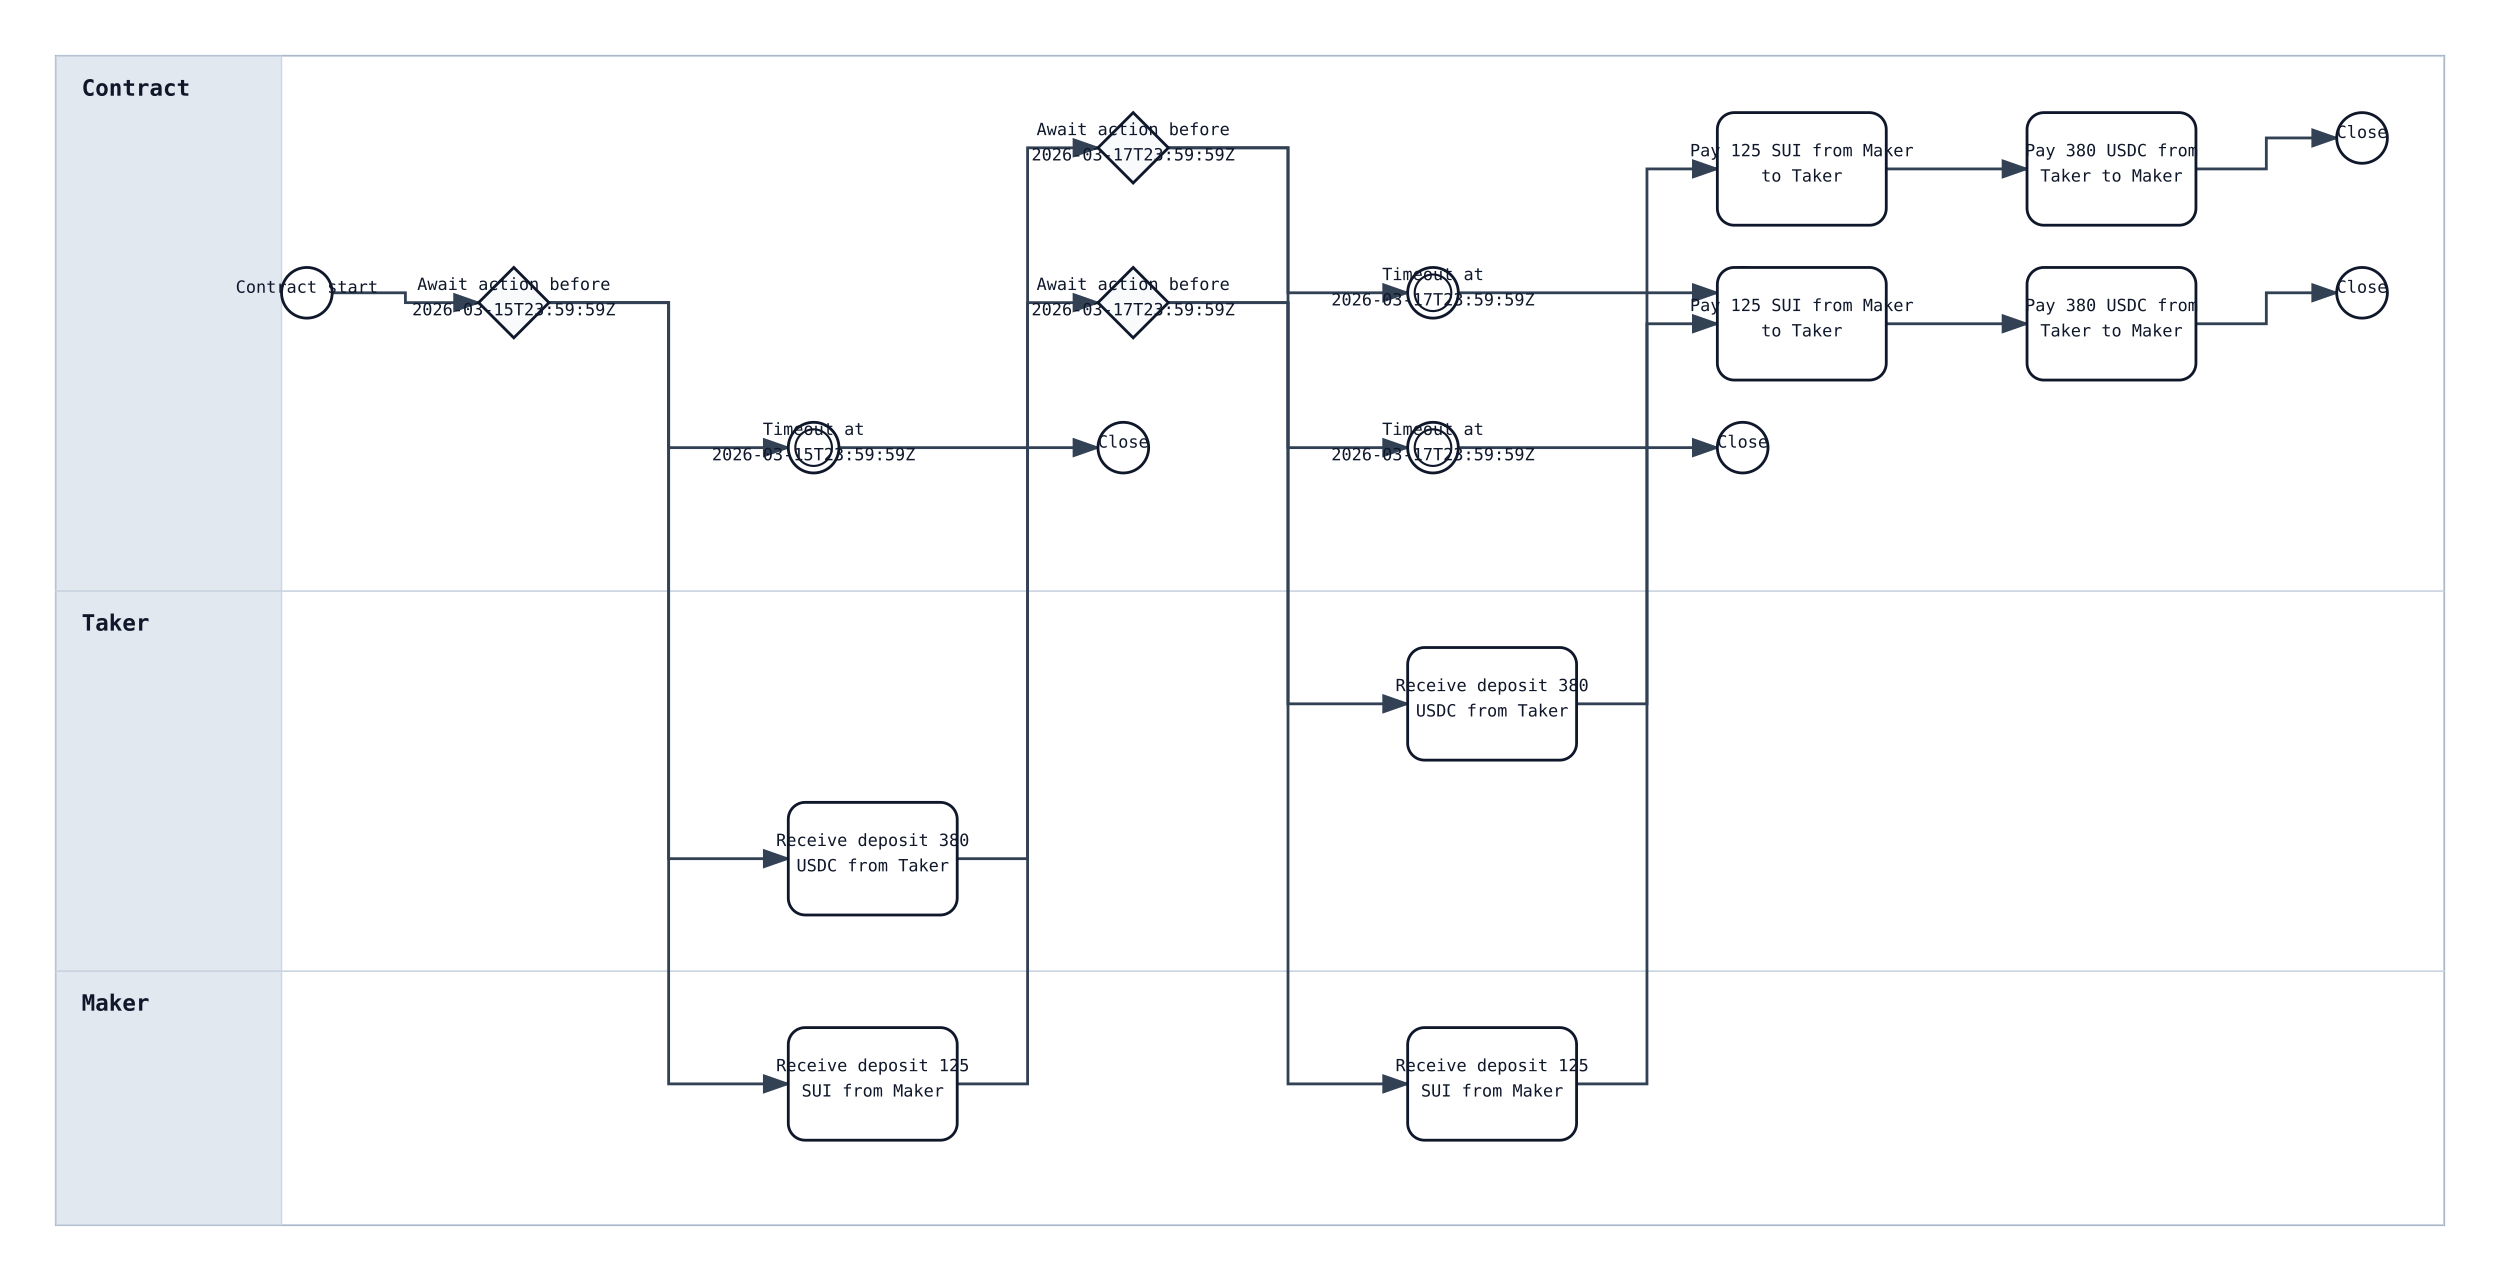
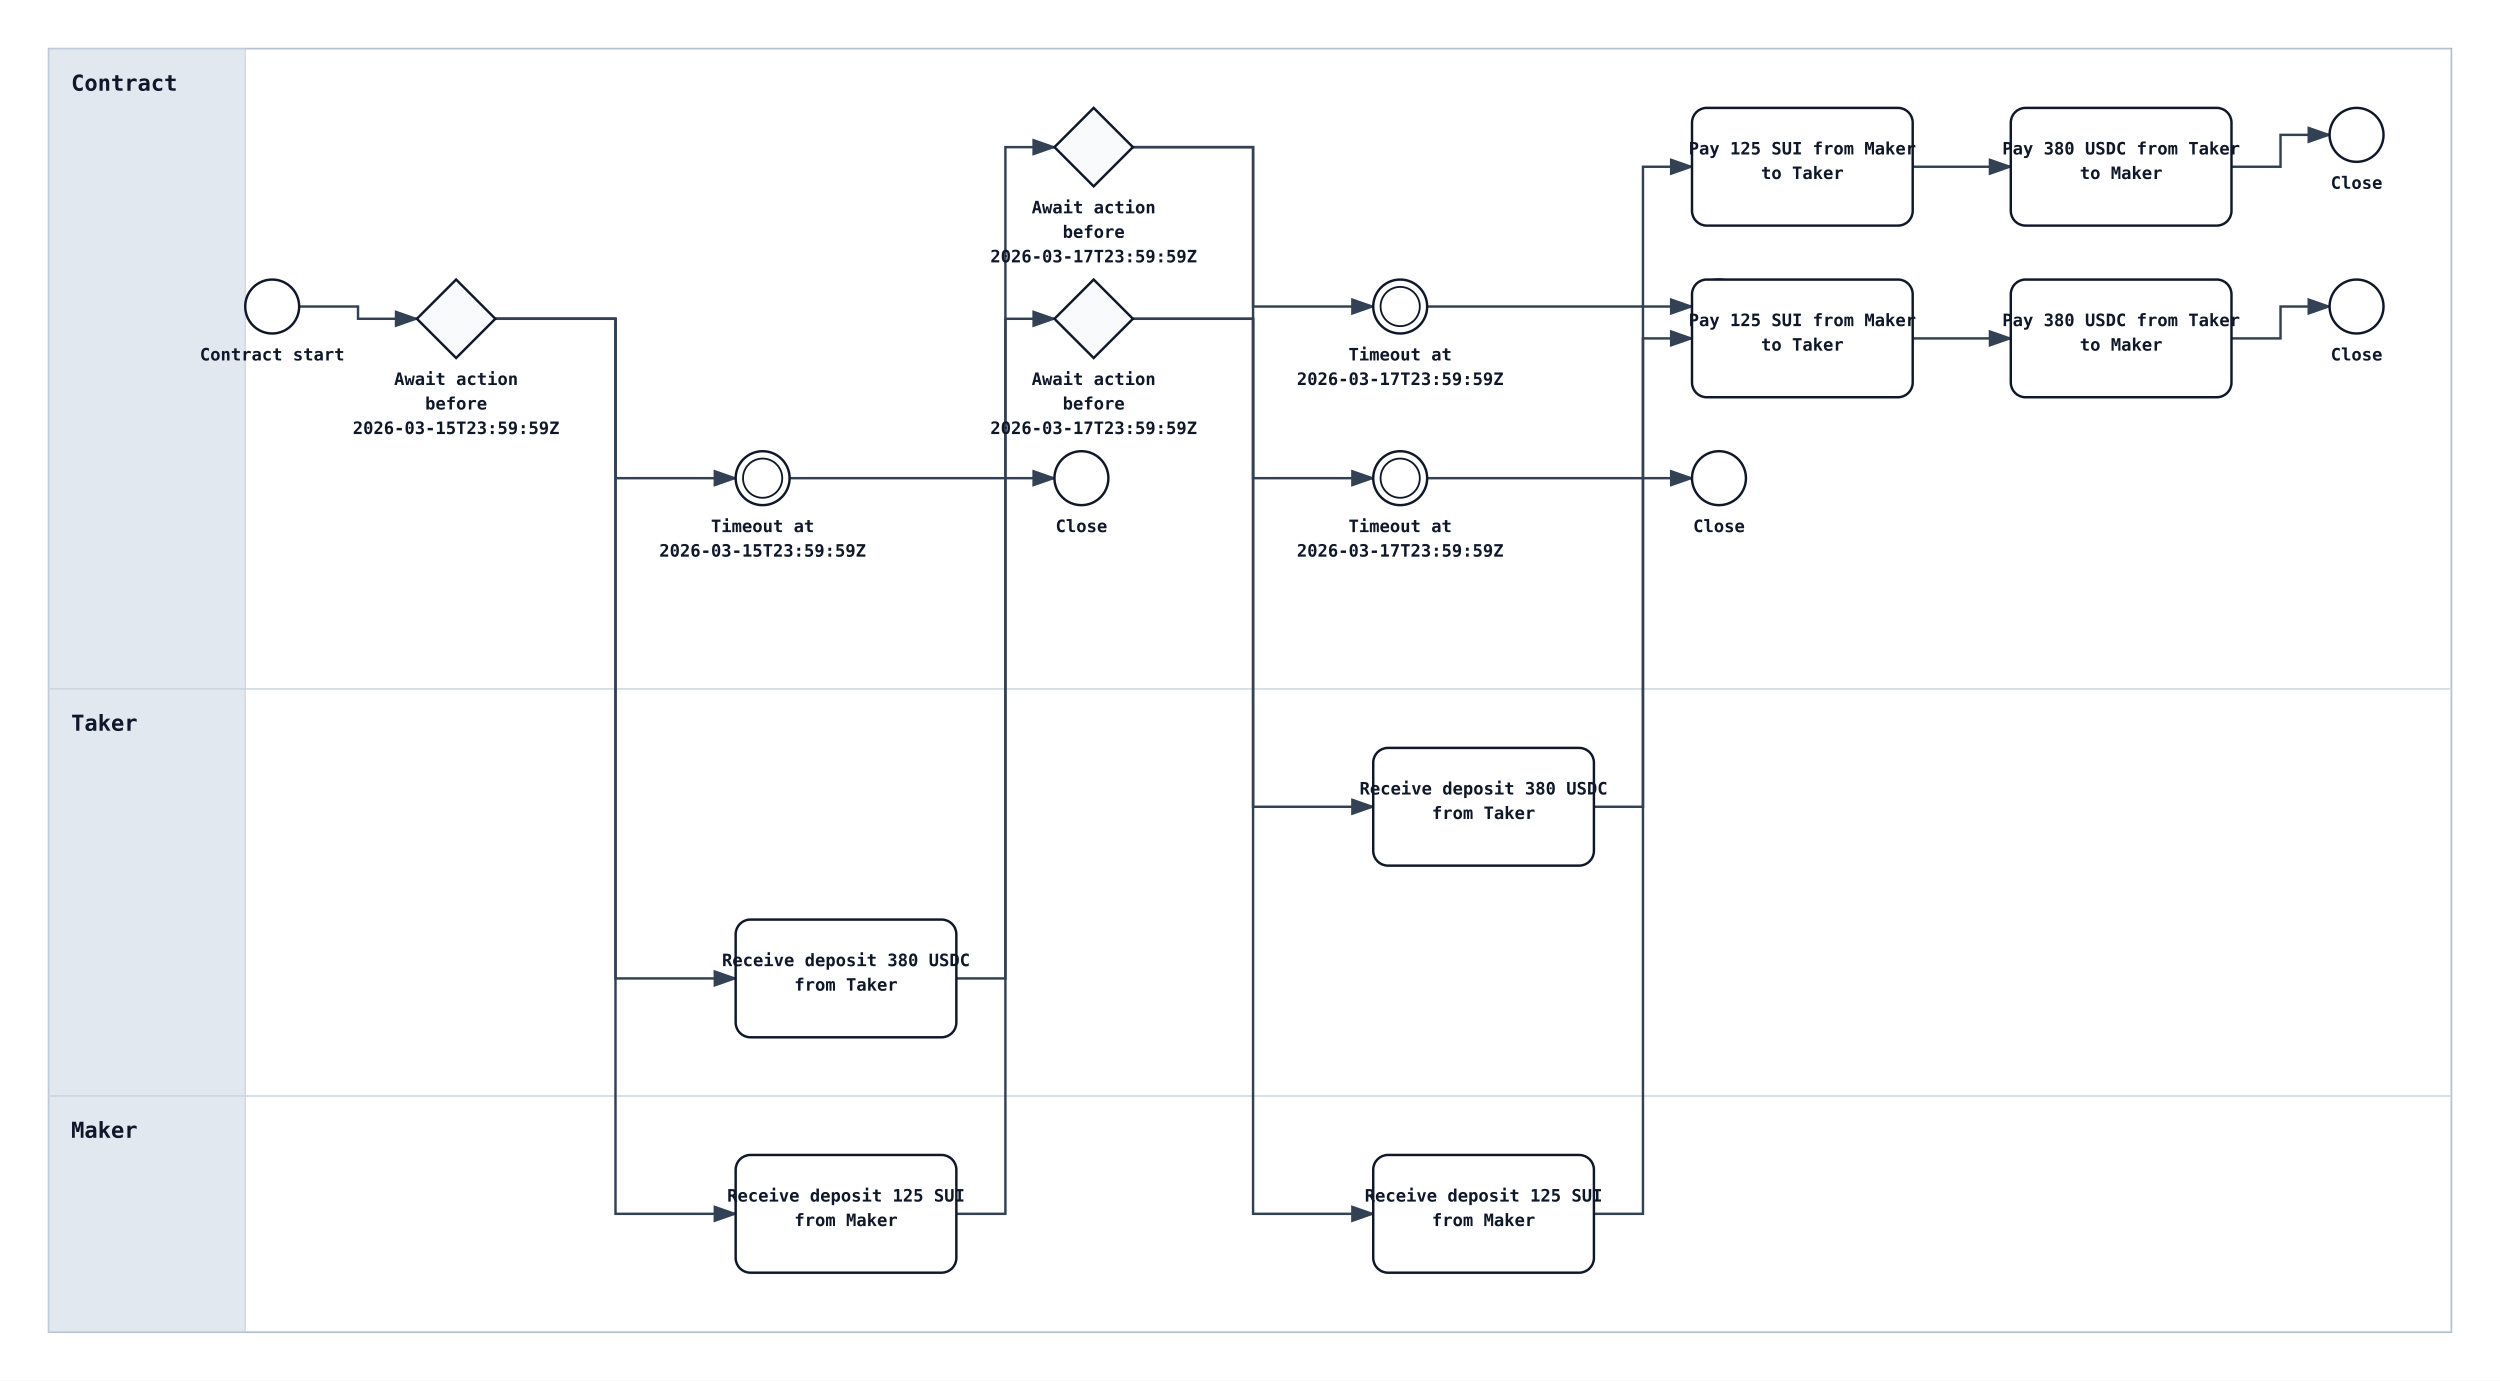
- <svg xmlns="http://www.w3.org/2000/svg" width="1776" height="910" viewBox="0 0 1776 910">
+ <svg xmlns="http://www.w3.org/2000/svg" width="2039" height="1126" viewBox="0 0 2039 1126">
  <defs>
    <marker id="arrowhead" markerWidth="10" markerHeight="7" refX="9" refY="3.5" orient="auto" markerUnits="strokeWidth">
      <polygon points="0 0, 10 3.5, 0 7" fill="#334155" />
    </marker>
  </defs>
-   <rect x="0" y="0" width="1776" height="910" fill="#ffffff" />
-   <rect x="40" y="40" width="1696" height="830" fill="#f8fafc" stroke="#94a3b8" stroke-width="2" />
-   <rect x="40" y="40" width="1696" height="380" fill="#ffffff" stroke="#cbd5e1" stroke-width="1" />
-   <rect x="40" y="40" width="160" height="380" fill="#e2e8f0" stroke="#cbd5e1" stroke-width="1" />
-   <text x="58" y="68" font-family="monospace" font-size="16" font-weight="700" fill="#0f172a">Contract</text>
-   <rect x="40" y="420" width="1696" height="270" fill="#ffffff" stroke="#cbd5e1" stroke-width="1" />
-   <rect x="40" y="420" width="160" height="270" fill="#e2e8f0" stroke="#cbd5e1" stroke-width="1" />
-   <text x="58" y="448" font-family="monospace" font-size="16" font-weight="700" fill="#0f172a">Taker</text>
-   <rect x="40" y="690" width="1696" height="180" fill="#ffffff" stroke="#cbd5e1" stroke-width="1" />
-   <rect x="40" y="690" width="160" height="180" fill="#e2e8f0" stroke="#cbd5e1" stroke-width="1" />
-   <text x="58" y="718" font-family="monospace" font-size="16" font-weight="700" fill="#0f172a">Maker</text>
-   <polyline points="236,208 288,208 288,215 340,215" fill="none" stroke="#334155" stroke-width="2" marker-end="url(#arrowhead)" />
-   <polyline points="390,215 475,215 475,770 560,770" fill="none" stroke="#334155" stroke-width="2" marker-end="url(#arrowhead)" />
-   <polyline points="680,770 730,770 730,105 780,105" fill="none" stroke="#334155" stroke-width="2" marker-end="url(#arrowhead)" />
-   <polyline points="830,105 915,105 915,500 1000,500" fill="none" stroke="#334155" stroke-width="2" marker-end="url(#arrowhead)" />
-   <polyline points="1120,500 1170,500 1170,120 1220,120" fill="none" stroke="#334155" stroke-width="2" marker-end="url(#arrowhead)" />
-   <polyline points="1340,120 1440,120" fill="none" stroke="#334155" stroke-width="2" marker-end="url(#arrowhead)" />
-   <polyline points="1560,120 1610,120 1610,98 1660,98" fill="none" stroke="#334155" stroke-width="2" marker-end="url(#arrowhead)" />
-   <polyline points="830,105 915,105 915,208 1000,208" fill="none" stroke="#334155" stroke-width="2" marker-end="url(#arrowhead)" />
-   <polyline points="1036,208 1220,208" fill="none" stroke="#334155" stroke-width="2" marker-end="url(#arrowhead)" />
-   <polyline points="390,215 475,215 475,610 560,610" fill="none" stroke="#334155" stroke-width="2" marker-end="url(#arrowhead)" />
-   <polyline points="680,610 730,610 730,215 780,215" fill="none" stroke="#334155" stroke-width="2" marker-end="url(#arrowhead)" />
-   <polyline points="830,215 915,215 915,770 1000,770" fill="none" stroke="#334155" stroke-width="2" marker-end="url(#arrowhead)" />
-   <polyline points="1120,770 1170,770 1170,230 1220,230" fill="none" stroke="#334155" stroke-width="2" marker-end="url(#arrowhead)" />
-   <polyline points="1340,230 1440,230" fill="none" stroke="#334155" stroke-width="2" marker-end="url(#arrowhead)" />
-   <polyline points="1560,230 1610,230 1610,208 1660,208" fill="none" stroke="#334155" stroke-width="2" marker-end="url(#arrowhead)" />
-   <polyline points="830,215 915,215 915,318 1000,318" fill="none" stroke="#334155" stroke-width="2" marker-end="url(#arrowhead)" />
-   <polyline points="1036,318 1220,318" fill="none" stroke="#334155" stroke-width="2" marker-end="url(#arrowhead)" />
-   <polyline points="390,215 475,215 475,318 560,318" fill="none" stroke="#334155" stroke-width="2" marker-end="url(#arrowhead)" />
-   <polyline points="596,318 780,318" fill="none" stroke="#334155" stroke-width="2" marker-end="url(#arrowhead)" />
+   <rect x="0" y="0" width="2039" height="1126" fill="#ffffff" />
+   <rect x="40" y="40" width="1959" height="1046" fill="#f8fafc" stroke="#94a3b8" stroke-width="2" />
+   <rect x="40" y="40" width="1959" height="522" fill="#ffffff" stroke="#cbd5e1" stroke-width="1" />
+   <rect x="40" y="40" width="160" height="522" fill="#e2e8f0" stroke="#cbd5e1" stroke-width="1" />
+   <text x="58" y="74" font-family="monospace" font-size="18" font-weight="700" fill="#0f172a">Contract</text>
+   <rect x="40" y="562" width="1959" height="332" fill="#ffffff" stroke="#cbd5e1" stroke-width="1" />
+   <rect x="40" y="562" width="160" height="332" fill="#e2e8f0" stroke="#cbd5e1" stroke-width="1" />
+   <text x="58" y="596" font-family="monospace" font-size="18" font-weight="700" fill="#0f172a">Taker</text>
+   <rect x="40" y="894" width="1959" height="192" fill="#ffffff" stroke="#cbd5e1" stroke-width="1" />
+   <rect x="40" y="894" width="160" height="192" fill="#e2e8f0" stroke="#cbd5e1" stroke-width="1" />
+   <text x="58" y="928" font-family="monospace" font-size="18" font-weight="700" fill="#0f172a">Maker</text>
+   <polyline points="244,250 292,250 292,260 340,260" fill="none" stroke="#334155" stroke-width="2" marker-end="url(#arrowhead)" />
+   <polyline points="404,260 502,260 502,990 600,990" fill="none" stroke="#334155" stroke-width="2" marker-end="url(#arrowhead)" />
+   <polyline points="780,990 820,990 820,120 860,120" fill="none" stroke="#334155" stroke-width="2" marker-end="url(#arrowhead)" />
+   <polyline points="924,120 1022,120 1022,658 1120,658" fill="none" stroke="#334155" stroke-width="2" marker-end="url(#arrowhead)" />
+   <polyline points="1300,658 1340,658 1340,136 1380,136" fill="none" stroke="#334155" stroke-width="2" marker-end="url(#arrowhead)" />
+   <polyline points="1560,136 1640,136" fill="none" stroke="#334155" stroke-width="2" marker-end="url(#arrowhead)" />
+   <polyline points="1820,136 1860,136 1860,110 1900,110" fill="none" stroke="#334155" stroke-width="2" marker-end="url(#arrowhead)" />
+   <polyline points="924,120 1022,120 1022,250 1120,250" fill="none" stroke="#334155" stroke-width="2" marker-end="url(#arrowhead)" />
+   <polyline points="1164,250 1380,250" fill="none" stroke="#334155" stroke-width="2" marker-end="url(#arrowhead)" />
+   <polyline points="404,260 502,260 502,798 600,798" fill="none" stroke="#334155" stroke-width="2" marker-end="url(#arrowhead)" />
+   <polyline points="780,798 820,798 820,260 860,260" fill="none" stroke="#334155" stroke-width="2" marker-end="url(#arrowhead)" />
+   <polyline points="924,260 1022,260 1022,990 1120,990" fill="none" stroke="#334155" stroke-width="2" marker-end="url(#arrowhead)" />
+   <polyline points="1300,990 1340,990 1340,276 1380,276" fill="none" stroke="#334155" stroke-width="2" marker-end="url(#arrowhead)" />
+   <polyline points="1560,276 1640,276" fill="none" stroke="#334155" stroke-width="2" marker-end="url(#arrowhead)" />
+   <polyline points="1820,276 1860,276 1860,250 1900,250" fill="none" stroke="#334155" stroke-width="2" marker-end="url(#arrowhead)" />
+   <polyline points="924,260 1022,260 1022,390 1120,390" fill="none" stroke="#334155" stroke-width="2" marker-end="url(#arrowhead)" />
+   <polyline points="1164,390 1380,390" fill="none" stroke="#334155" stroke-width="2" marker-end="url(#arrowhead)" />
+   <polyline points="404,260 502,260 502,390 600,390" fill="none" stroke="#334155" stroke-width="2" marker-end="url(#arrowhead)" />
+   <polyline points="644,390 860,390" fill="none" stroke="#334155" stroke-width="2" marker-end="url(#arrowhead)" />
  <g id="startEvent_1">
-     <circle cx="218" cy="208" r="18" fill="#ffffff" stroke="#0f172a" stroke-width="2" />
-     <text x="218" y="208" text-anchor="middle" font-family="monospace" font-size="12" fill="#0f172a">Contract start</text>
+     <circle cx="222" cy="250" r="22" fill="#ffffff" stroke="#0f172a" stroke-width="2" />
+     <text x="222" y="294" text-anchor="middle" font-family="monospace" font-size="14" font-weight="600" fill="#0f172a">Contract start</text>
  </g>
  <g id="eventBasedGateway_2">
-     <polygon points="365,190 390,215 365,240 340,215" fill="#f8fafc" stroke="#0f172a" stroke-width="2" />
-     <text x="365" y="206" text-anchor="middle" font-family="monospace" font-size="12" fill="#0f172a">Await action before</text>
-     <text x="365" y="224" text-anchor="middle" font-family="monospace" font-size="12" fill="#0f172a">2026-03-15T23:59:59Z</text>
+     <polygon points="372,228 404,260 372,292 340,260" fill="#f8fafc" stroke="#0f172a" stroke-width="2" />
+     <text x="372" y="314" text-anchor="middle" font-family="monospace" font-size="14" font-weight="600" fill="#0f172a">Await action</text>
+     <text x="372" y="334" text-anchor="middle" font-family="monospace" font-size="14" font-weight="600" fill="#0f172a">before</text>
+     <text x="372" y="354" text-anchor="middle" font-family="monospace" font-size="14" font-weight="600" fill="#0f172a">2026-03-15T23:59:59Z</text>
  </g>
  <g id="receiveTask_3">
-     <rect x="560" y="730" width="120" height="80" rx="12" ry="12" fill="#ffffff" stroke="#0f172a" stroke-width="2" />
-     <text x="620" y="761" text-anchor="middle" font-family="monospace" font-size="12" fill="#0f172a">Receive deposit 125</text>
-     <text x="620" y="779" text-anchor="middle" font-family="monospace" font-size="12" fill="#0f172a">SUI from Maker</text>
+     <rect x="600" y="942" width="180" height="96" rx="12" ry="12" fill="#ffffff" stroke="#0f172a" stroke-width="2" />
+     <text x="690" y="980" text-anchor="middle" font-family="monospace" font-size="14" font-weight="600" fill="#0f172a">Receive deposit 125 SUI</text>
+     <text x="690" y="1000" text-anchor="middle" font-family="monospace" font-size="14" font-weight="600" fill="#0f172a">from Maker</text>
  </g>
  <g id="eventBasedGateway_4">
-     <polygon points="805,80 830,105 805,130 780,105" fill="#f8fafc" stroke="#0f172a" stroke-width="2" />
-     <text x="805" y="96" text-anchor="middle" font-family="monospace" font-size="12" fill="#0f172a">Await action before</text>
-     <text x="805" y="114" text-anchor="middle" font-family="monospace" font-size="12" fill="#0f172a">2026-03-17T23:59:59Z</text>
+     <polygon points="892,88 924,120 892,152 860,120" fill="#f8fafc" stroke="#0f172a" stroke-width="2" />
+     <text x="892" y="174" text-anchor="middle" font-family="monospace" font-size="14" font-weight="600" fill="#0f172a">Await action</text>
+     <text x="892" y="194" text-anchor="middle" font-family="monospace" font-size="14" font-weight="600" fill="#0f172a">before</text>
+     <text x="892" y="214" text-anchor="middle" font-family="monospace" font-size="14" font-weight="600" fill="#0f172a">2026-03-17T23:59:59Z</text>
  </g>
  <g id="receiveTask_5">
-     <rect x="1000" y="460" width="120" height="80" rx="12" ry="12" fill="#ffffff" stroke="#0f172a" stroke-width="2" />
-     <text x="1060" y="491" text-anchor="middle" font-family="monospace" font-size="12" fill="#0f172a">Receive deposit 380</text>
-     <text x="1060" y="509" text-anchor="middle" font-family="monospace" font-size="12" fill="#0f172a">USDC from Taker</text>
+     <rect x="1120" y="610" width="180" height="96" rx="12" ry="12" fill="#ffffff" stroke="#0f172a" stroke-width="2" />
+     <text x="1210" y="648" text-anchor="middle" font-family="monospace" font-size="14" font-weight="600" fill="#0f172a">Receive deposit 380 USDC</text>
+     <text x="1210" y="668" text-anchor="middle" font-family="monospace" font-size="14" font-weight="600" fill="#0f172a">from Taker</text>
  </g>
  <g id="serviceTask_6">
-     <rect x="1220" y="80" width="120" height="80" rx="12" ry="12" fill="#ffffff" stroke="#0f172a" stroke-width="2" />
-     <text x="1280" y="111" text-anchor="middle" font-family="monospace" font-size="12" fill="#0f172a">Pay 125 SUI from Maker</text>
-     <text x="1280" y="129" text-anchor="middle" font-family="monospace" font-size="12" fill="#0f172a">to Taker</text>
+     <rect x="1380" y="88" width="180" height="96" rx="12" ry="12" fill="#ffffff" stroke="#0f172a" stroke-width="2" />
+     <text x="1470" y="126" text-anchor="middle" font-family="monospace" font-size="14" font-weight="600" fill="#0f172a">Pay 125 SUI from Maker</text>
+     <text x="1470" y="146" text-anchor="middle" font-family="monospace" font-size="14" font-weight="600" fill="#0f172a">to Taker</text>
  </g>
  <g id="serviceTask_7">
-     <rect x="1440" y="80" width="120" height="80" rx="12" ry="12" fill="#ffffff" stroke="#0f172a" stroke-width="2" />
-     <text x="1500" y="111" text-anchor="middle" font-family="monospace" font-size="12" fill="#0f172a">Pay 380 USDC from</text>
-     <text x="1500" y="129" text-anchor="middle" font-family="monospace" font-size="12" fill="#0f172a">Taker to Maker</text>
+     <rect x="1640" y="88" width="180" height="96" rx="12" ry="12" fill="#ffffff" stroke="#0f172a" stroke-width="2" />
+     <text x="1730" y="126" text-anchor="middle" font-family="monospace" font-size="14" font-weight="600" fill="#0f172a">Pay 380 USDC from Taker</text>
+     <text x="1730" y="146" text-anchor="middle" font-family="monospace" font-size="14" font-weight="600" fill="#0f172a">to Maker</text>
  </g>
  <g id="endEvent_8">
-     <circle cx="1678" cy="98" r="18" fill="#ffffff" stroke="#0f172a" stroke-width="2" />
-     <text x="1678" y="98" text-anchor="middle" font-family="monospace" font-size="12" fill="#0f172a">Close</text>
+     <circle cx="1922" cy="110" r="22" fill="#ffffff" stroke="#0f172a" stroke-width="2" />
+     <text x="1922" y="154" text-anchor="middle" font-family="monospace" font-size="14" font-weight="600" fill="#0f172a">Close</text>
  </g>
  <g id="intermediateCatchEvent_9">
-     <circle cx="1018" cy="208" r="18" fill="#ffffff" stroke="#0f172a" stroke-width="2" />
-     <circle cx="1018" cy="208" r="13" fill="none" stroke="#0f172a" stroke-width="1.5" />
-     <text x="1018" y="199" text-anchor="middle" font-family="monospace" font-size="12" fill="#0f172a">Timeout at</text>
-     <text x="1018" y="217" text-anchor="middle" font-family="monospace" font-size="12" fill="#0f172a">2026-03-17T23:59:59Z</text>
+     <circle cx="1142" cy="250" r="22" fill="#ffffff" stroke="#0f172a" stroke-width="2" />
+     <circle cx="1142" cy="250" r="16" fill="none" stroke="#0f172a" stroke-width="1.5" />
+     <text x="1142" y="294" text-anchor="middle" font-family="monospace" font-size="14" font-weight="600" fill="#0f172a">Timeout at</text>
+     <text x="1142" y="314" text-anchor="middle" font-family="monospace" font-size="14" font-weight="600" fill="#0f172a">2026-03-17T23:59:59Z</text>
  </g>
  <g id="endEvent_10">
-     <circle cx="1238" cy="208" r="18" fill="#ffffff" stroke="#0f172a" stroke-width="2" />
-     <text x="1238" y="208" text-anchor="middle" font-family="monospace" font-size="12" fill="#0f172a">Close</text>
+     <circle cx="1402" cy="250" r="22" fill="#ffffff" stroke="#0f172a" stroke-width="2" />
+     <text x="1402" y="294" text-anchor="middle" font-family="monospace" font-size="14" font-weight="600" fill="#0f172a">Close</text>
  </g>
  <g id="receiveTask_11">
-     <rect x="560" y="570" width="120" height="80" rx="12" ry="12" fill="#ffffff" stroke="#0f172a" stroke-width="2" />
-     <text x="620" y="601" text-anchor="middle" font-family="monospace" font-size="12" fill="#0f172a">Receive deposit 380</text>
-     <text x="620" y="619" text-anchor="middle" font-family="monospace" font-size="12" fill="#0f172a">USDC from Taker</text>
+     <rect x="600" y="750" width="180" height="96" rx="12" ry="12" fill="#ffffff" stroke="#0f172a" stroke-width="2" />
+     <text x="690" y="788" text-anchor="middle" font-family="monospace" font-size="14" font-weight="600" fill="#0f172a">Receive deposit 380 USDC</text>
+     <text x="690" y="808" text-anchor="middle" font-family="monospace" font-size="14" font-weight="600" fill="#0f172a">from Taker</text>
  </g>
  <g id="eventBasedGateway_12">
-     <polygon points="805,190 830,215 805,240 780,215" fill="#f8fafc" stroke="#0f172a" stroke-width="2" />
-     <text x="805" y="206" text-anchor="middle" font-family="monospace" font-size="12" fill="#0f172a">Await action before</text>
-     <text x="805" y="224" text-anchor="middle" font-family="monospace" font-size="12" fill="#0f172a">2026-03-17T23:59:59Z</text>
+     <polygon points="892,228 924,260 892,292 860,260" fill="#f8fafc" stroke="#0f172a" stroke-width="2" />
+     <text x="892" y="314" text-anchor="middle" font-family="monospace" font-size="14" font-weight="600" fill="#0f172a">Await action</text>
+     <text x="892" y="334" text-anchor="middle" font-family="monospace" font-size="14" font-weight="600" fill="#0f172a">before</text>
+     <text x="892" y="354" text-anchor="middle" font-family="monospace" font-size="14" font-weight="600" fill="#0f172a">2026-03-17T23:59:59Z</text>
  </g>
  <g id="receiveTask_13">
-     <rect x="1000" y="730" width="120" height="80" rx="12" ry="12" fill="#ffffff" stroke="#0f172a" stroke-width="2" />
-     <text x="1060" y="761" text-anchor="middle" font-family="monospace" font-size="12" fill="#0f172a">Receive deposit 125</text>
-     <text x="1060" y="779" text-anchor="middle" font-family="monospace" font-size="12" fill="#0f172a">SUI from Maker</text>
+     <rect x="1120" y="942" width="180" height="96" rx="12" ry="12" fill="#ffffff" stroke="#0f172a" stroke-width="2" />
+     <text x="1210" y="980" text-anchor="middle" font-family="monospace" font-size="14" font-weight="600" fill="#0f172a">Receive deposit 125 SUI</text>
+     <text x="1210" y="1000" text-anchor="middle" font-family="monospace" font-size="14" font-weight="600" fill="#0f172a">from Maker</text>
  </g>
  <g id="serviceTask_14">
-     <rect x="1220" y="190" width="120" height="80" rx="12" ry="12" fill="#ffffff" stroke="#0f172a" stroke-width="2" />
-     <text x="1280" y="221" text-anchor="middle" font-family="monospace" font-size="12" fill="#0f172a">Pay 125 SUI from Maker</text>
-     <text x="1280" y="239" text-anchor="middle" font-family="monospace" font-size="12" fill="#0f172a">to Taker</text>
+     <rect x="1380" y="228" width="180" height="96" rx="12" ry="12" fill="#ffffff" stroke="#0f172a" stroke-width="2" />
+     <text x="1470" y="266" text-anchor="middle" font-family="monospace" font-size="14" font-weight="600" fill="#0f172a">Pay 125 SUI from Maker</text>
+     <text x="1470" y="286" text-anchor="middle" font-family="monospace" font-size="14" font-weight="600" fill="#0f172a">to Taker</text>
  </g>
  <g id="serviceTask_15">
-     <rect x="1440" y="190" width="120" height="80" rx="12" ry="12" fill="#ffffff" stroke="#0f172a" stroke-width="2" />
-     <text x="1500" y="221" text-anchor="middle" font-family="monospace" font-size="12" fill="#0f172a">Pay 380 USDC from</text>
-     <text x="1500" y="239" text-anchor="middle" font-family="monospace" font-size="12" fill="#0f172a">Taker to Maker</text>
+     <rect x="1640" y="228" width="180" height="96" rx="12" ry="12" fill="#ffffff" stroke="#0f172a" stroke-width="2" />
+     <text x="1730" y="266" text-anchor="middle" font-family="monospace" font-size="14" font-weight="600" fill="#0f172a">Pay 380 USDC from Taker</text>
+     <text x="1730" y="286" text-anchor="middle" font-family="monospace" font-size="14" font-weight="600" fill="#0f172a">to Maker</text>
  </g>
  <g id="endEvent_16">
-     <circle cx="1678" cy="208" r="18" fill="#ffffff" stroke="#0f172a" stroke-width="2" />
-     <text x="1678" y="208" text-anchor="middle" font-family="monospace" font-size="12" fill="#0f172a">Close</text>
+     <circle cx="1922" cy="250" r="22" fill="#ffffff" stroke="#0f172a" stroke-width="2" />
+     <text x="1922" y="294" text-anchor="middle" font-family="monospace" font-size="14" font-weight="600" fill="#0f172a">Close</text>
  </g>
  <g id="intermediateCatchEvent_17">
-     <circle cx="1018" cy="318" r="18" fill="#ffffff" stroke="#0f172a" stroke-width="2" />
-     <circle cx="1018" cy="318" r="13" fill="none" stroke="#0f172a" stroke-width="1.5" />
-     <text x="1018" y="309" text-anchor="middle" font-family="monospace" font-size="12" fill="#0f172a">Timeout at</text>
-     <text x="1018" y="327" text-anchor="middle" font-family="monospace" font-size="12" fill="#0f172a">2026-03-17T23:59:59Z</text>
+     <circle cx="1142" cy="390" r="22" fill="#ffffff" stroke="#0f172a" stroke-width="2" />
+     <circle cx="1142" cy="390" r="16" fill="none" stroke="#0f172a" stroke-width="1.5" />
+     <text x="1142" y="434" text-anchor="middle" font-family="monospace" font-size="14" font-weight="600" fill="#0f172a">Timeout at</text>
+     <text x="1142" y="454" text-anchor="middle" font-family="monospace" font-size="14" font-weight="600" fill="#0f172a">2026-03-17T23:59:59Z</text>
  </g>
  <g id="endEvent_18">
-     <circle cx="1238" cy="318" r="18" fill="#ffffff" stroke="#0f172a" stroke-width="2" />
-     <text x="1238" y="318" text-anchor="middle" font-family="monospace" font-size="12" fill="#0f172a">Close</text>
+     <circle cx="1402" cy="390" r="22" fill="#ffffff" stroke="#0f172a" stroke-width="2" />
+     <text x="1402" y="434" text-anchor="middle" font-family="monospace" font-size="14" font-weight="600" fill="#0f172a">Close</text>
  </g>
  <g id="intermediateCatchEvent_19">
-     <circle cx="578" cy="318" r="18" fill="#ffffff" stroke="#0f172a" stroke-width="2" />
-     <circle cx="578" cy="318" r="13" fill="none" stroke="#0f172a" stroke-width="1.5" />
-     <text x="578" y="309" text-anchor="middle" font-family="monospace" font-size="12" fill="#0f172a">Timeout at</text>
-     <text x="578" y="327" text-anchor="middle" font-family="monospace" font-size="12" fill="#0f172a">2026-03-15T23:59:59Z</text>
+     <circle cx="622" cy="390" r="22" fill="#ffffff" stroke="#0f172a" stroke-width="2" />
+     <circle cx="622" cy="390" r="16" fill="none" stroke="#0f172a" stroke-width="1.5" />
+     <text x="622" y="434" text-anchor="middle" font-family="monospace" font-size="14" font-weight="600" fill="#0f172a">Timeout at</text>
+     <text x="622" y="454" text-anchor="middle" font-family="monospace" font-size="14" font-weight="600" fill="#0f172a">2026-03-15T23:59:59Z</text>
  </g>
  <g id="endEvent_20">
-     <circle cx="798" cy="318" r="18" fill="#ffffff" stroke="#0f172a" stroke-width="2" />
-     <text x="798" y="318" text-anchor="middle" font-family="monospace" font-size="12" fill="#0f172a">Close</text>
+     <circle cx="882" cy="390" r="22" fill="#ffffff" stroke="#0f172a" stroke-width="2" />
+     <text x="882" y="434" text-anchor="middle" font-family="monospace" font-size="14" font-weight="600" fill="#0f172a">Close</text>
  </g>
</svg>
